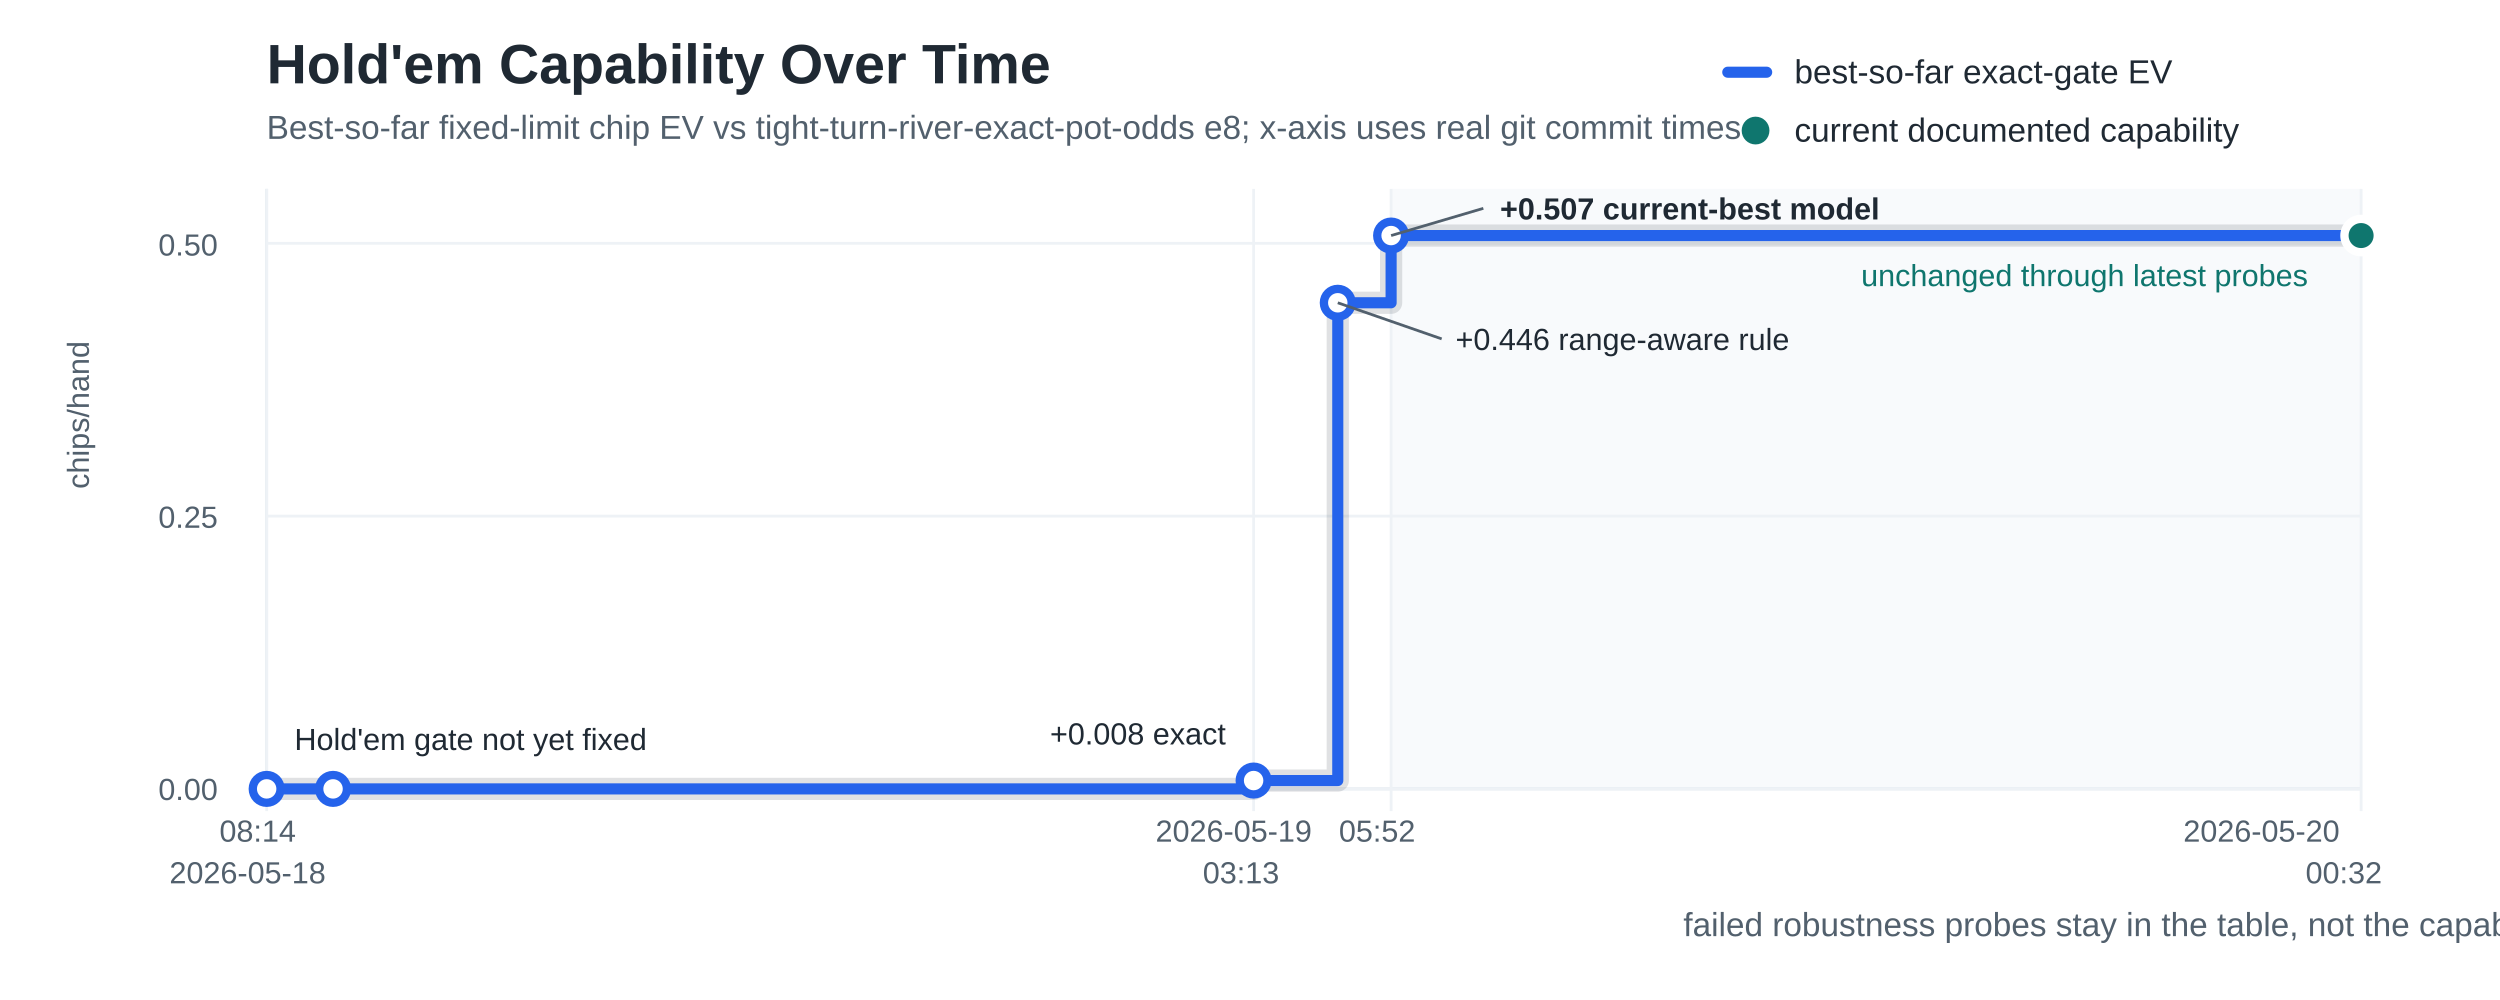
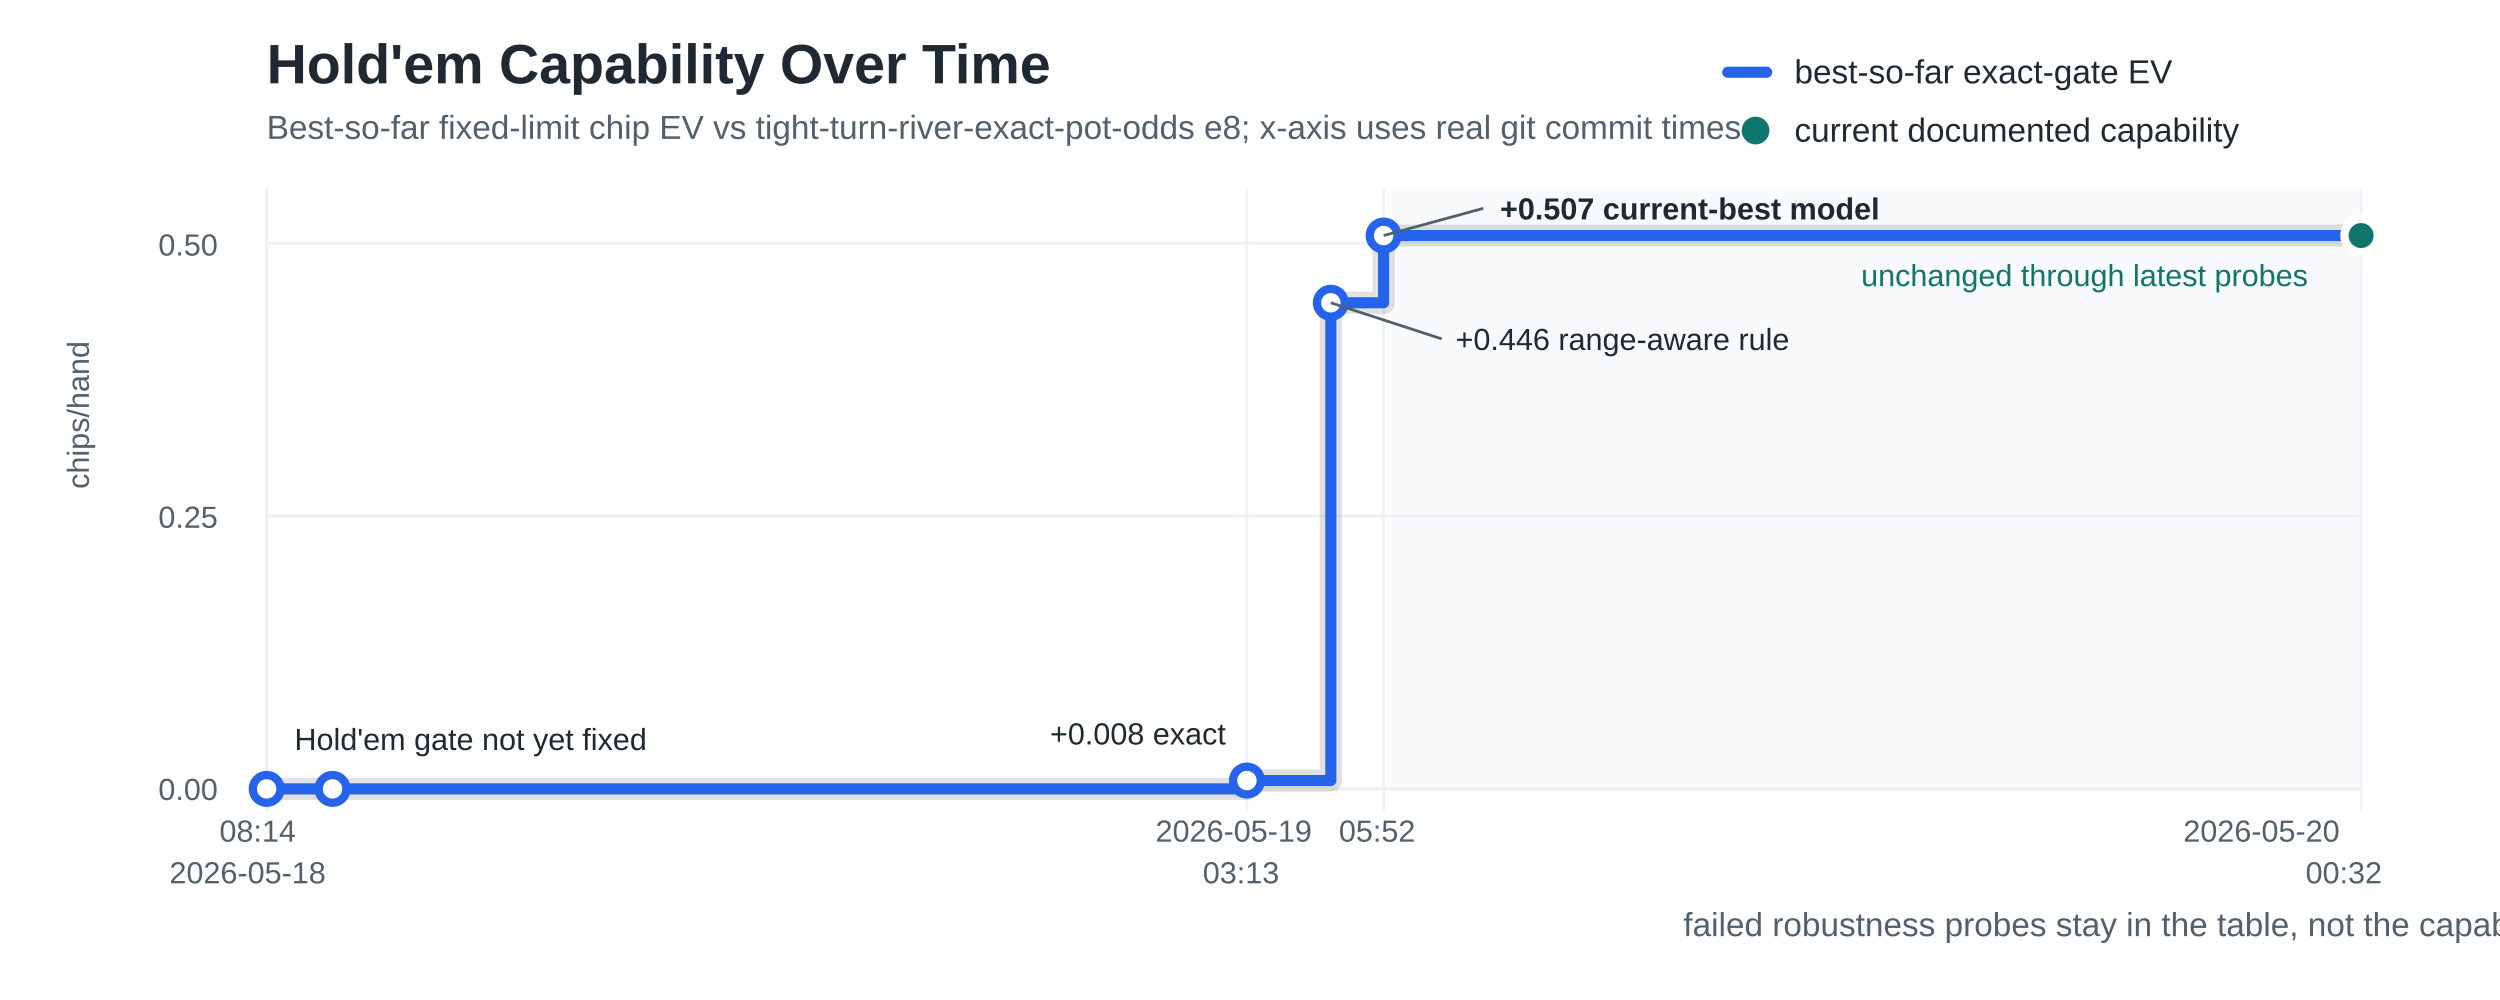
<svg xmlns="http://www.w3.org/2000/svg" width="900" height="360" viewBox="0 0 900 360" role="img" aria-labelledby="title desc">
  <rect width="900" height="360" fill="#ffffff" />
  <rect x="501" y="68" width="349" height="216" fill="#f8fafc" />
  <text x="96" y="30" font-family="Arial, Helvetica, sans-serif" font-size="20" font-weight="700" fill="#1f2933">Hold'em Capability Over Time</text>
  <text x="96" y="50" font-family="Arial, Helvetica, sans-serif" font-size="12" fill="#52606d">Best-so-far fixed-limit chip EV vs tight-turn-river-exact-pot-odds e8; x-axis uses real git commit times</text>
  <g stroke="#d9e2ec" stroke-width="1">
    <line x1="96" y1="284" x2="850" y2="284" />
    <line x1="96" y1="68" x2="96" y2="284" />
  </g>
  <g font-family="Arial, Helvetica, sans-serif" font-size="11" fill="#52606d">
    <line x1="96" y1="284.0" x2="850" y2="284.0" stroke="#eef2f6" stroke-width="1" />
    <text x="57" y="288">0.00</text>
    <line x1="96" y1="185.8" x2="850" y2="185.8" stroke="#eef2f6" stroke-width="1" />
    <text x="57" y="190">0.25</text>
    <line x1="96" y1="87.6" x2="850" y2="87.6" stroke="#eef2f6" stroke-width="1" />
    <text x="57" y="92">0.50</text>
    <text x="32" y="176" transform="rotate(-90 32 176)">chips/hand</text>
  </g>
  <g stroke="#eef2f6" stroke-width="1">
    <line x1="96.0" y1="68" x2="96.0" y2="292" />
-     <line x1="451.3" y1="68" x2="451.3" y2="292" />
-     <line x1="500.8" y1="68" x2="500.8" y2="292" />
+     <line x1="448.9" y1="68" x2="448.9" y2="292" />
+     <line x1="498.1" y1="68" x2="498.1" y2="292" />
    <line x1="850.0" y1="68" x2="850.0" y2="292" />
  </g>
-   <path d="M 96.0 284.0 L 119.9 284.0 L 119.9 284.0 L 451.3 284.0 L 451.3 281.0 L 481.6 281.0 L 481.6 109.0 L 500.8 109.0 L 500.8 84.8 L 850.0 84.8 L 850.0 84.8" fill="none" stroke="#1f2933" stroke-opacity="0.14" stroke-width="8" stroke-linecap="round" stroke-linejoin="round" />
-   <path d="M 96.0 284.0 L 119.9 284.0 L 119.9 284.0 L 451.3 284.0 L 451.3 281.0 L 481.6 281.0 L 481.6 109.0 L 500.8 109.0 L 500.8 84.8 L 850.0 84.8 L 850.0 84.8" fill="none" stroke="#2563eb" stroke-width="4" stroke-linecap="round" stroke-linejoin="round" />
+   <path d="M 96.0 284.0 L 119.7 284.0 L 119.7 284.0 L 448.9 284.0 L 448.9 281.0 L 479.1 281.0 L 479.1 109.0 L 498.1 109.0 L 498.1 84.8 L 850.0 84.8 L 850.0 84.8" fill="none" stroke="#1f2933" stroke-opacity="0.14" stroke-width="8" stroke-linecap="round" stroke-linejoin="round" />
+   <path d="M 96.0 284.0 L 119.7 284.0 L 119.7 284.0 L 448.9 284.0 L 448.9 281.0 L 479.1 281.0 L 479.1 109.0 L 498.1 109.0 L 498.1 84.8 L 850.0 84.8 L 850.0 84.8" fill="none" stroke="#2563eb" stroke-width="4" stroke-linecap="round" stroke-linejoin="round" />
  <g fill="#ffffff" stroke="#2563eb" stroke-width="3">
    <circle cx="96.0" cy="284.0" r="5" />
-     <circle cx="119.9" cy="284.0" r="5" />
-     <circle cx="451.3" cy="281.0" r="5" />
-     <circle cx="481.6" cy="109.0" r="5" />
-     <circle cx="500.8" cy="84.8" r="5" />
+     <circle cx="119.7" cy="284.0" r="5" />
+     <circle cx="448.9" cy="281.0" r="5" />
+     <circle cx="479.1" cy="109.0" r="5" />
+     <circle cx="498.1" cy="84.8" r="5" />
  </g>
  <circle cx="850.0" cy="84.8" r="6" fill="#0f766e" stroke="#ffffff" stroke-width="3" />
  <g font-family="Arial, Helvetica, sans-serif" font-size="11" fill="#1f2933">
    <text x="106" y="270">Hold'em gate not yet fixed</text>
    <text x="378" y="268">+0.008 exact</text>
-     <line x1="481.6" y1="109.0" x2="519" y2="122" stroke="#52606d" stroke-width="1" />
+     <line x1="479.1" y1="109.0" x2="519" y2="122" stroke="#52606d" stroke-width="1" />
    <text x="524" y="126">+0.446 range-aware rule</text>
-     <line x1="500.8" y1="84.8" x2="534" y2="75" stroke="#52606d" stroke-width="1" />
+     <line x1="498.1" y1="84.8" x2="534" y2="75" stroke="#52606d" stroke-width="1" />
    <text x="540" y="79" font-weight="700">+0.507 current-best model</text>
    <text x="670" y="103" fill="#0f766e">unchanged through latest probes</text>
  </g>
  <g font-family="Arial, Helvetica, sans-serif" font-size="11" fill="#52606d">
    <text x="61" y="318">2026-05-18</text>
    <text x="79" y="303">08:14</text>
    <text x="416" y="303">2026-05-19</text>
    <text x="433" y="318">03:13</text>
    <text x="482" y="303">05:52</text>
    <text x="786" y="303">2026-05-20</text>
    <text x="830" y="318">00:32</text>
  </g>
  <g font-family="Arial, Helvetica, sans-serif" font-size="12" fill="#1f2933">
    <rect x="620" y="24" width="18" height="4" fill="#2563eb" rx="2" />
    <text x="646" y="30">best-so-far exact-gate EV</text>
    <circle cx="632" cy="47" r="5" fill="#0f766e" />
    <text x="646" y="51">current documented capability</text>
    <text x="606" y="337" fill="#52606d">failed robustness probes stay in the table, not the capability line</text>
  </g>
</svg>
